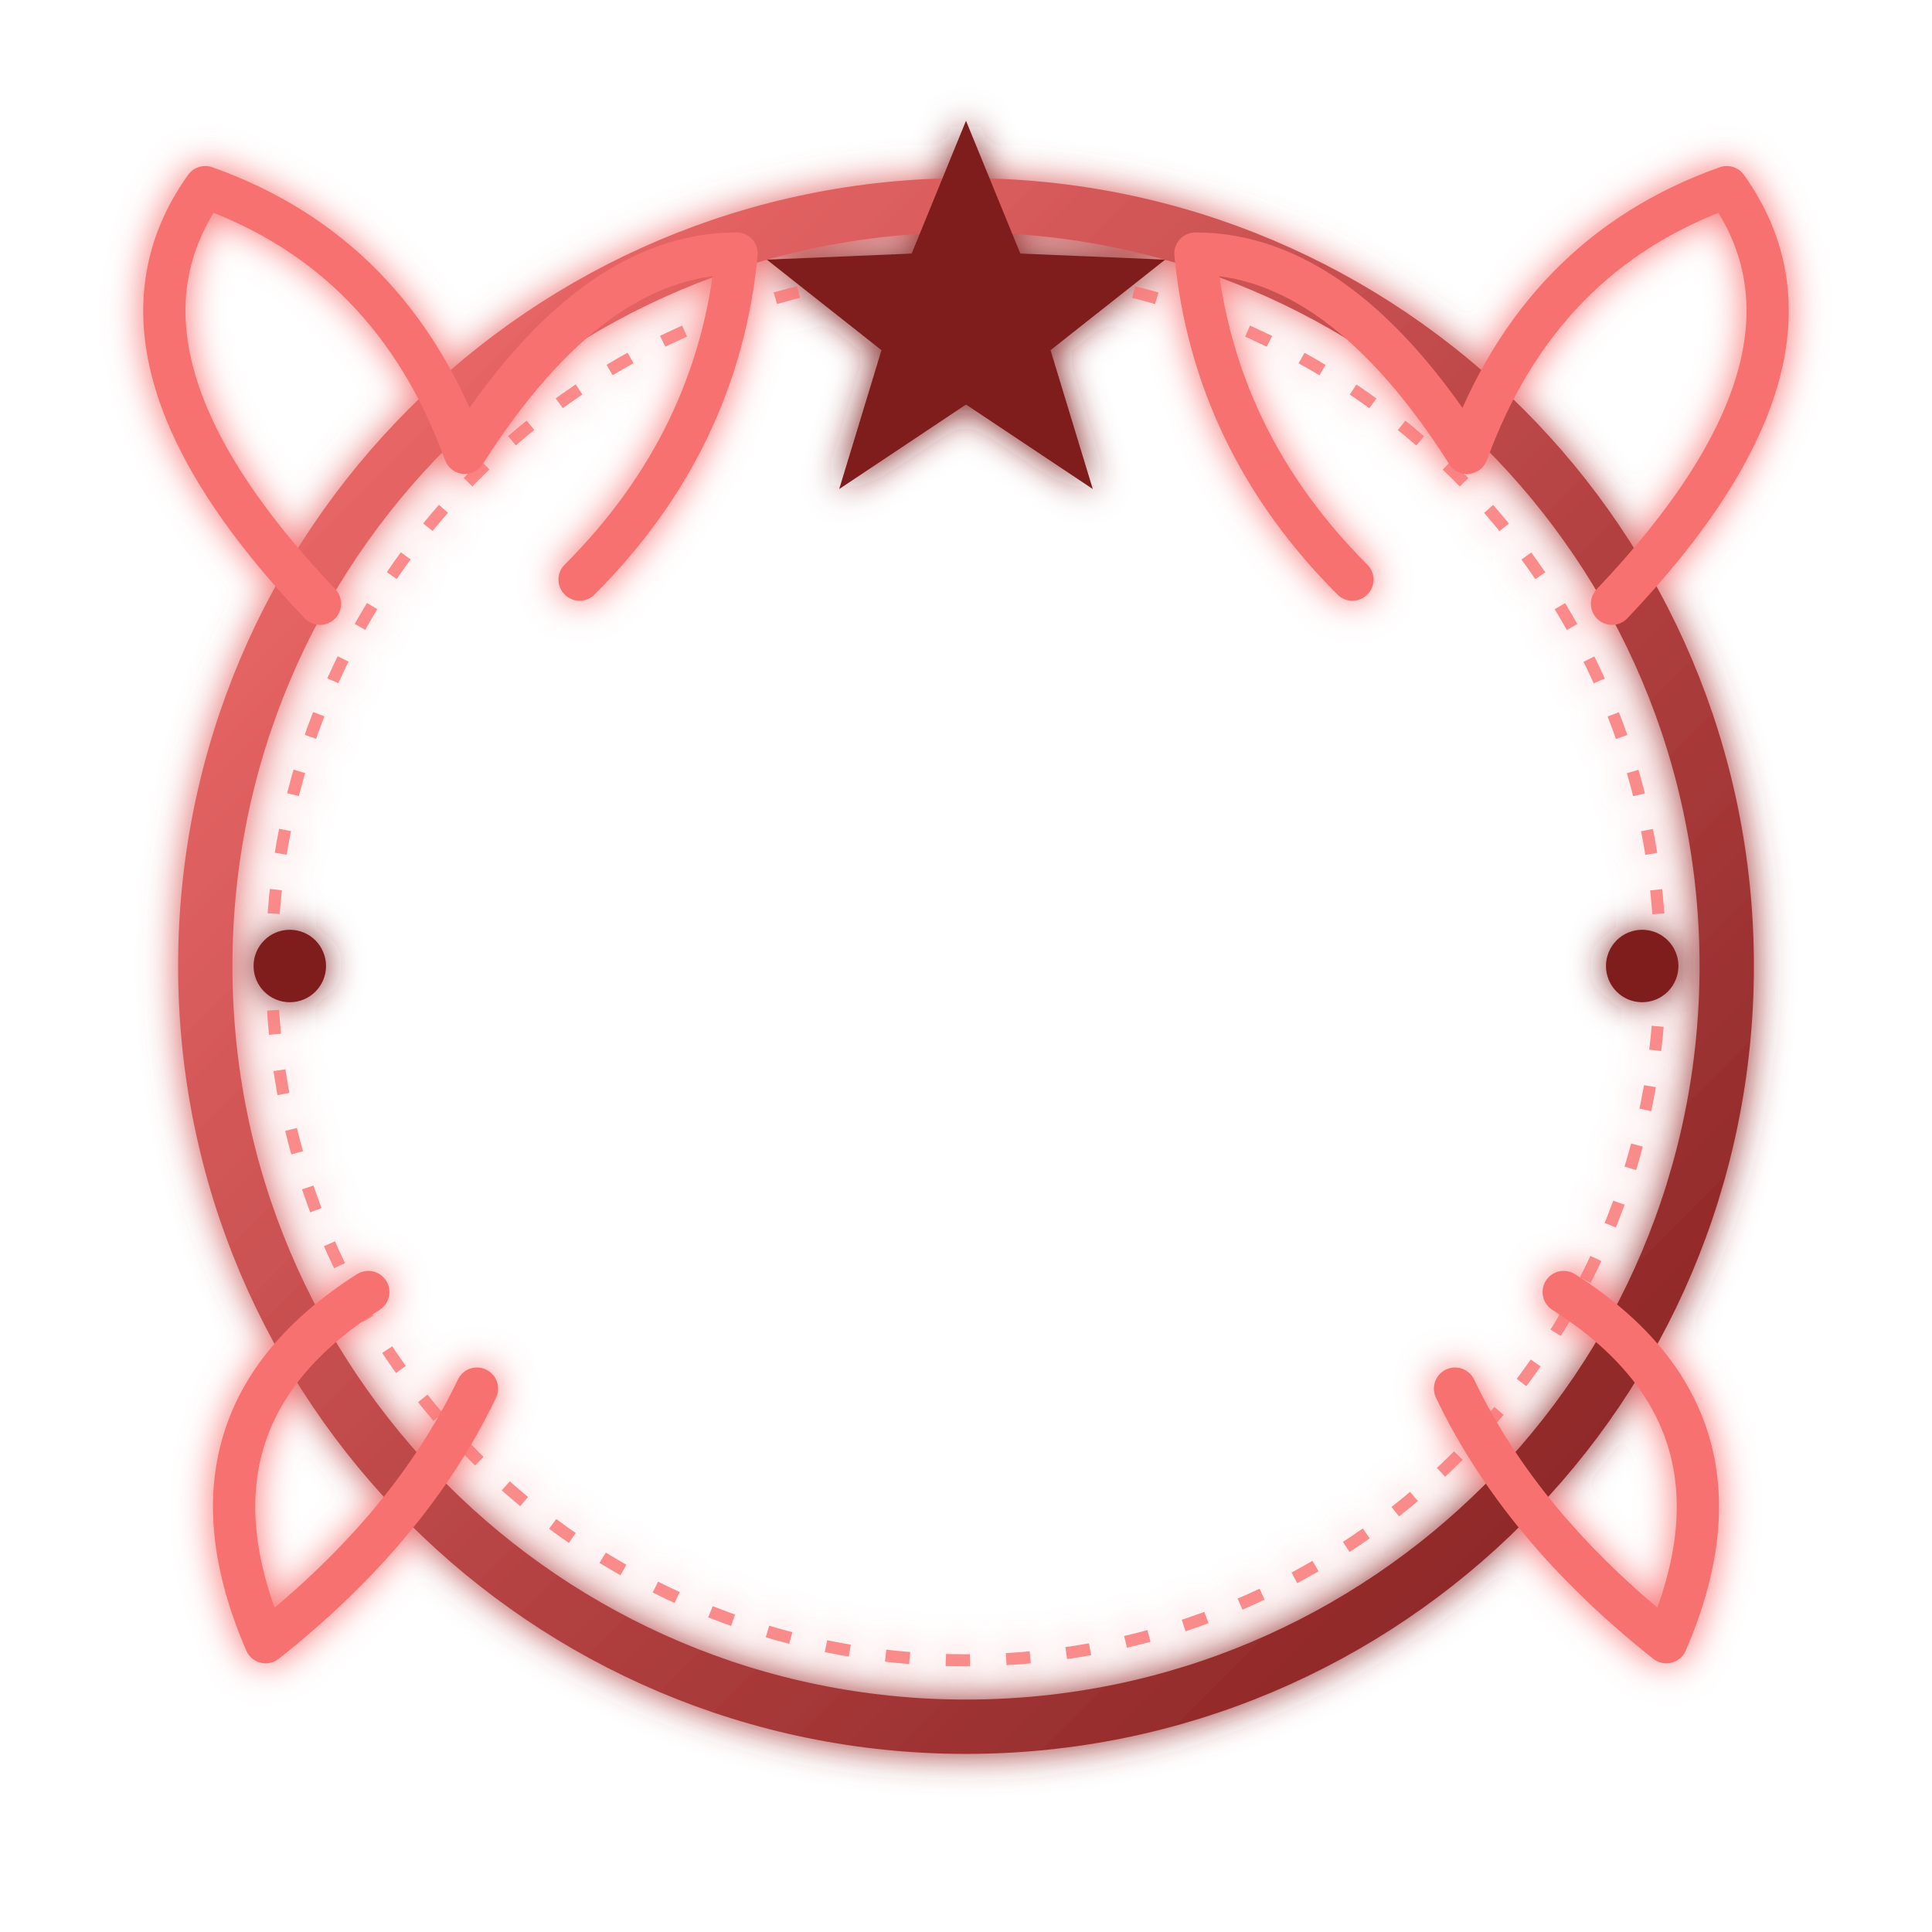
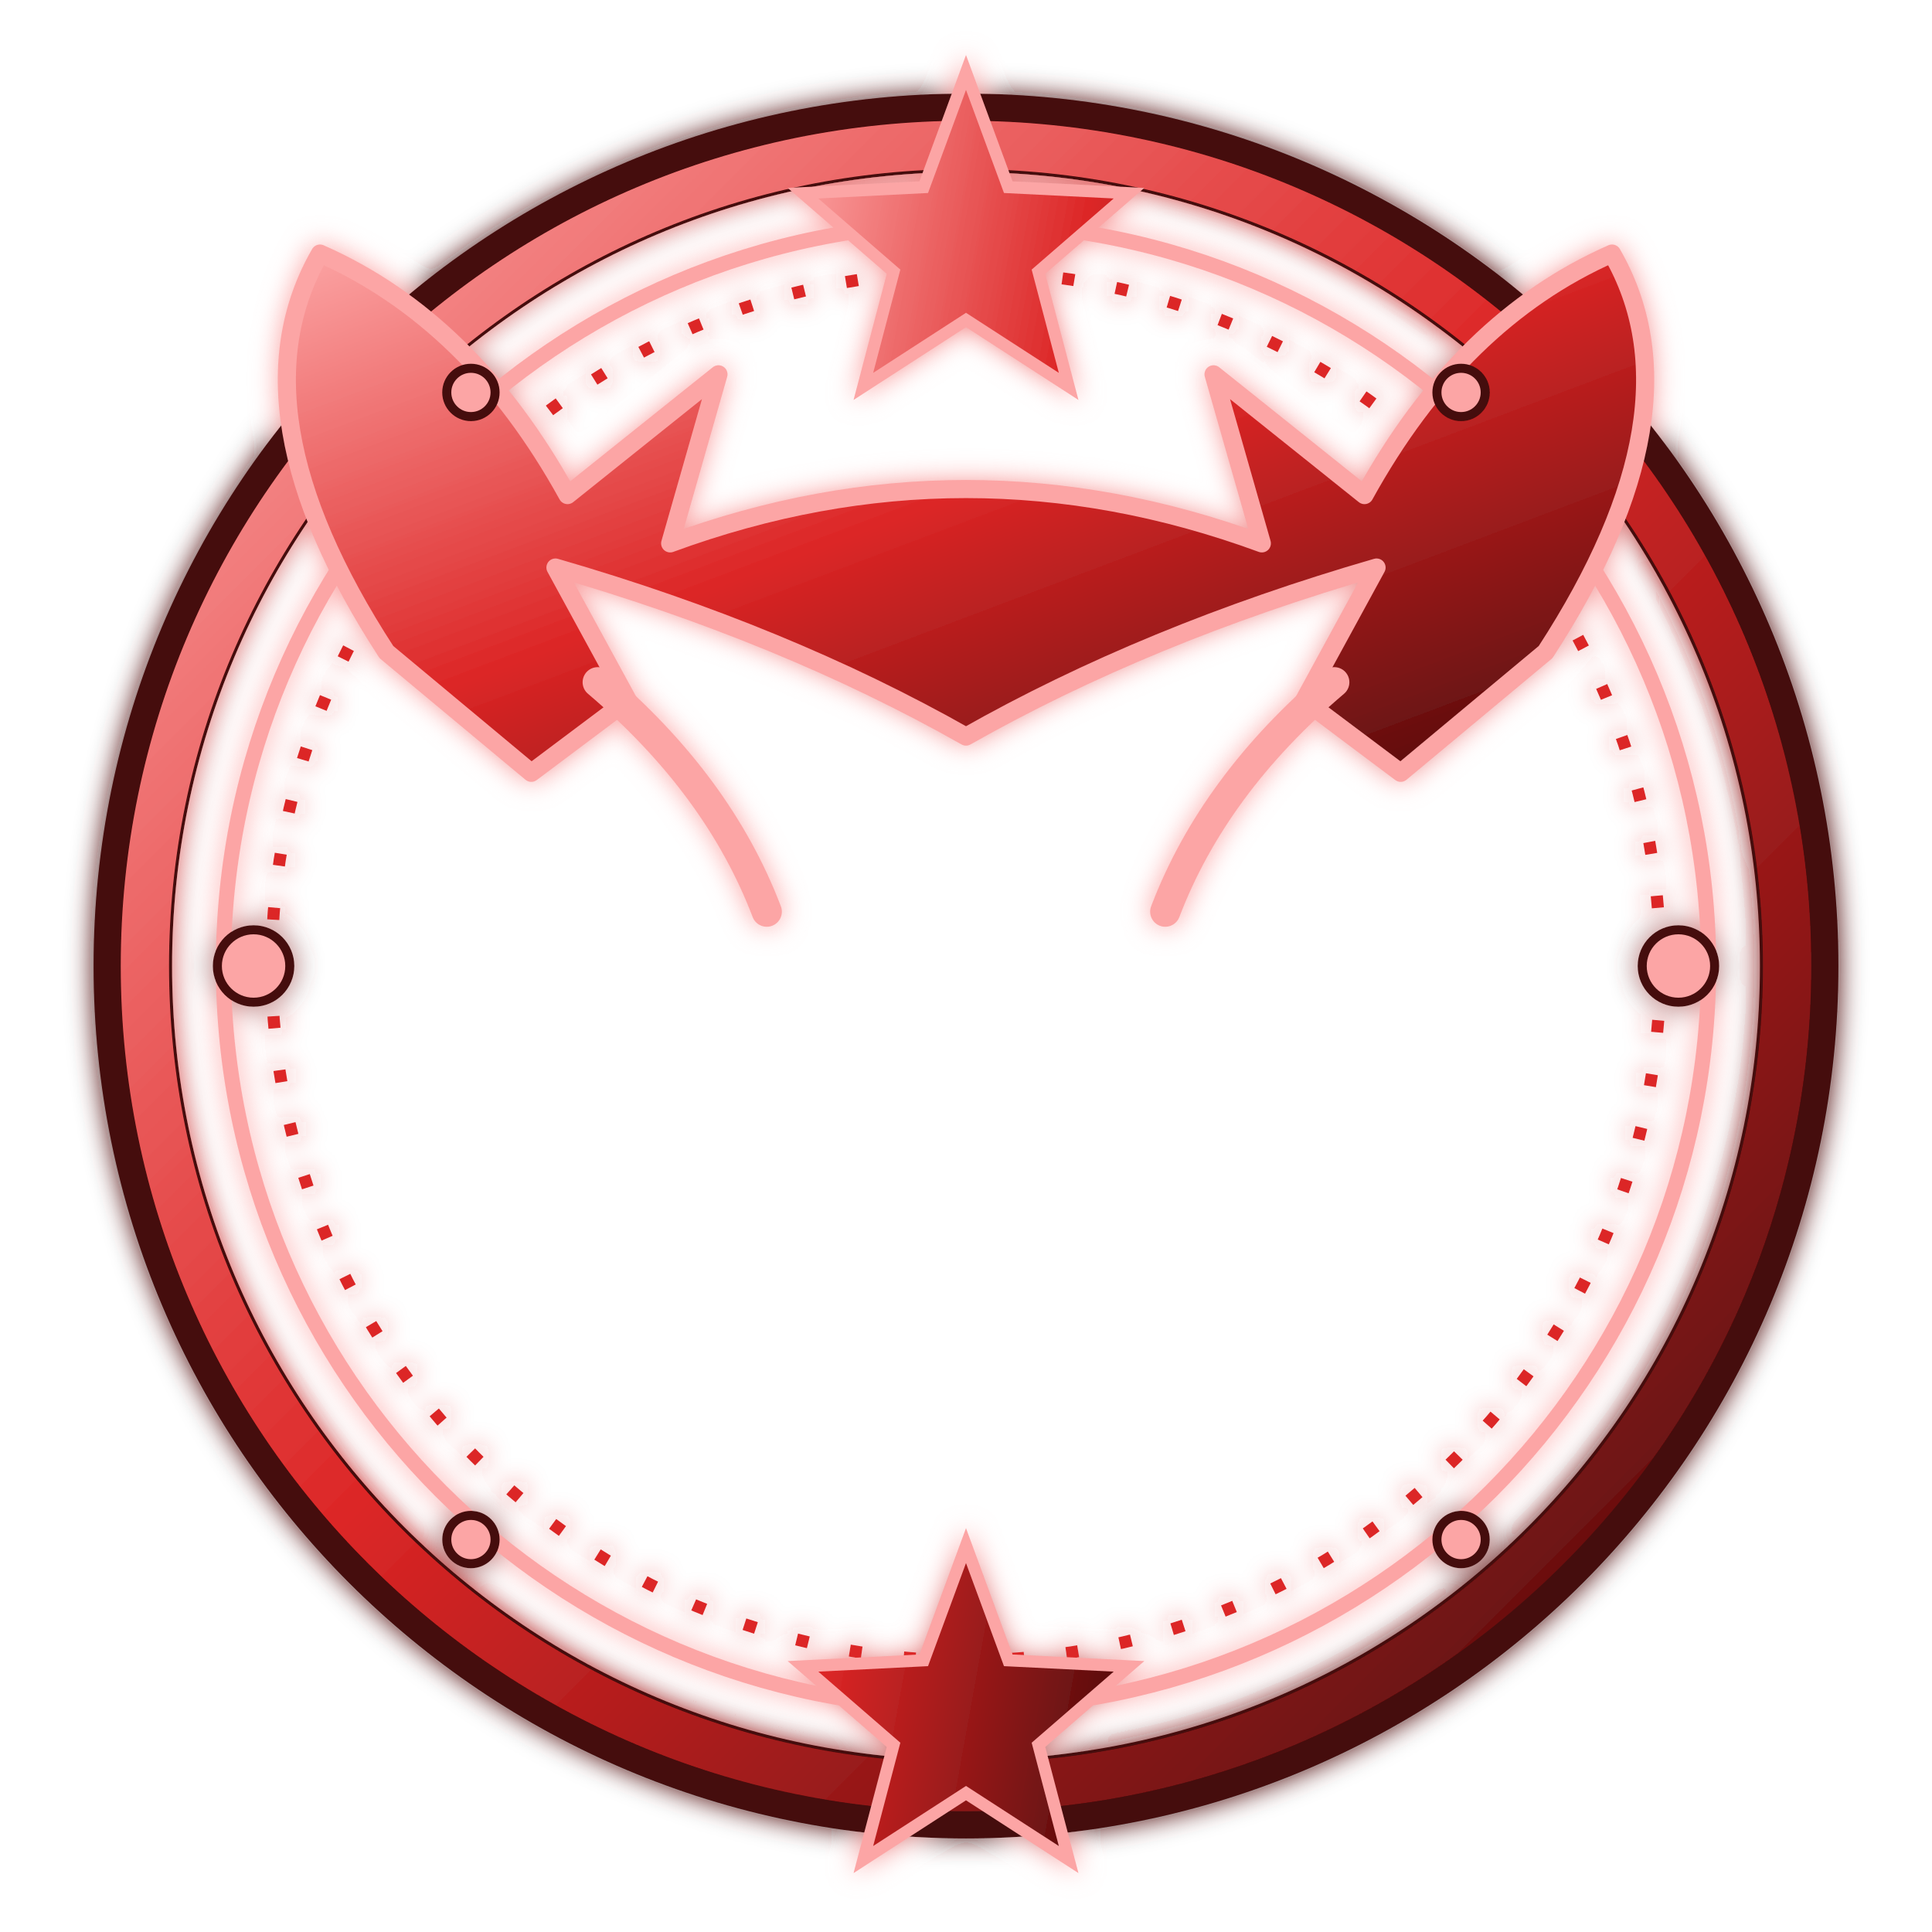
<svg xmlns="http://www.w3.org/2000/svg" width="320" height="320" viewBox="0 0 320 320" role="img" aria-labelledby="title desc">
  <defs>
-     <filter id="glow" x="-50%" y="-50%" width="200%" height="200%">
-       <feGaussianBlur stdDeviation="3" result="blur" />
+     <linearGradient id="metal" x1="0" y1="0" x2="1" y2="1">
+       <stop stop-color="#fca5a5" />
+       <stop offset=".48" stop-color="#dc2626" />
+       <stop offset="1" stop-color="#450a0a" />
+     </linearGradient>
+     <filter id="glow" x="-30%" y="-30%" width="160%" height="160%">
+       <feGaussianBlur stdDeviation="2.2" result="blur" />
      <feMerge>
        <feMergeNode in="blur" />
        <feMergeNode in="SourceGraphic" />
      </feMerge>
    </filter>
-     <linearGradient id="ring" x1="0" y1="0" x2="1" y2="1">
-       <stop stop-color="#F87171" />
-       <stop offset="1" stop-color="#7F1D1D" />
-     </linearGradient>
  </defs>
  <g filter="url(#glow)">
-     <circle cx="160" cy="160" r="126" fill="none" stroke="url(#ring)" stroke-width="9" />
-     <circle cx="160" cy="160" r="115" fill="none" stroke="#F87171" stroke-opacity=".8" stroke-width="2" stroke-dasharray="4 6" />
-     <g fill="none" stroke="#F87171" stroke-width="7" stroke-linecap="round" stroke-linejoin="round">
-       <path d="M53 100 Q14 59 34 31 Q65 42 77 75 Q98 42 122 42 Q119 73 96 96" />
-       <path d="M267 100 Q306 59 286 31 Q255 42 243 75 Q222 42 198 42 Q201 73 224 96" />
-       <path d="M61 214 Q28 235 44 272 Q68 253 79 230 M259 214 Q292 235 276 272 Q252 253 241 230" />
-     </g>
-     <g fill="#7F1D1D">
-       <path d="M160 20 169 42 193 43 174 58 181 81 160 67 139 81 146 58 127 43 151 42Z" />
-       <circle cx="48" cy="160" r="6" />
-       <circle cx="272" cy="160" r="6" />
+     <circle cx="160" cy="160" r="138" fill="none" stroke="#450a0a" stroke-width="13" />
+     <circle cx="160" cy="160" r="136" fill="none" stroke="url(#metal)" stroke-width="8" />
+     <circle cx="160" cy="160" r="123" fill="none" stroke="#fca5a5" stroke-width="2.5" />
+     <circle cx="160" cy="160" r="115" fill="none" stroke="#dc2626" stroke-width="2" stroke-dasharray="2 7" />
+     <path d="M160 12 L167 31 L187 32 L172 45 L177 64 L160 53 L143 64 L148 45 L133 32 L153 31Z M160 256 L167 275 L187 276 L172 289 L177 308 L160 297 L143 308 L148 289 L133 276 L153 275Z" fill="url(#metal)" stroke="#fca5a5" stroke-width="2" />
+     <path d="M64 108 Q38 68 53 42 Q78 53 94 82 L119 62 L111 90 Q160 72 209 90 L201 62 L226 82 Q242 53 267 42 Q282 68 256 108 L232 128 L216 116 L228 94 Q190 105 160 122 Q130 105 92 94 L104 116 L88 128Z" fill="url(#metal)" stroke="#fca5a5" stroke-width="3" stroke-linejoin="round" />
+     <path d="M99 113 Q119 130 127 151 M221 113 Q201 130 193 151" fill="none" stroke="#fca5a5" stroke-width="5" stroke-linecap="round" />
+     <g fill="#fca5a5" stroke="#450a0a" stroke-width="1.5">
+       <circle cx="42" cy="160" r="6" />
+       <circle cx="278" cy="160" r="6" />
+       <circle cx="78" cy="65" r="4" />
+       <circle cx="242" cy="65" r="4" />
+       <circle cx="78" cy="255" r="4" />
+       <circle cx="242" cy="255" r="4" />
    </g>
  </g>
</svg>
